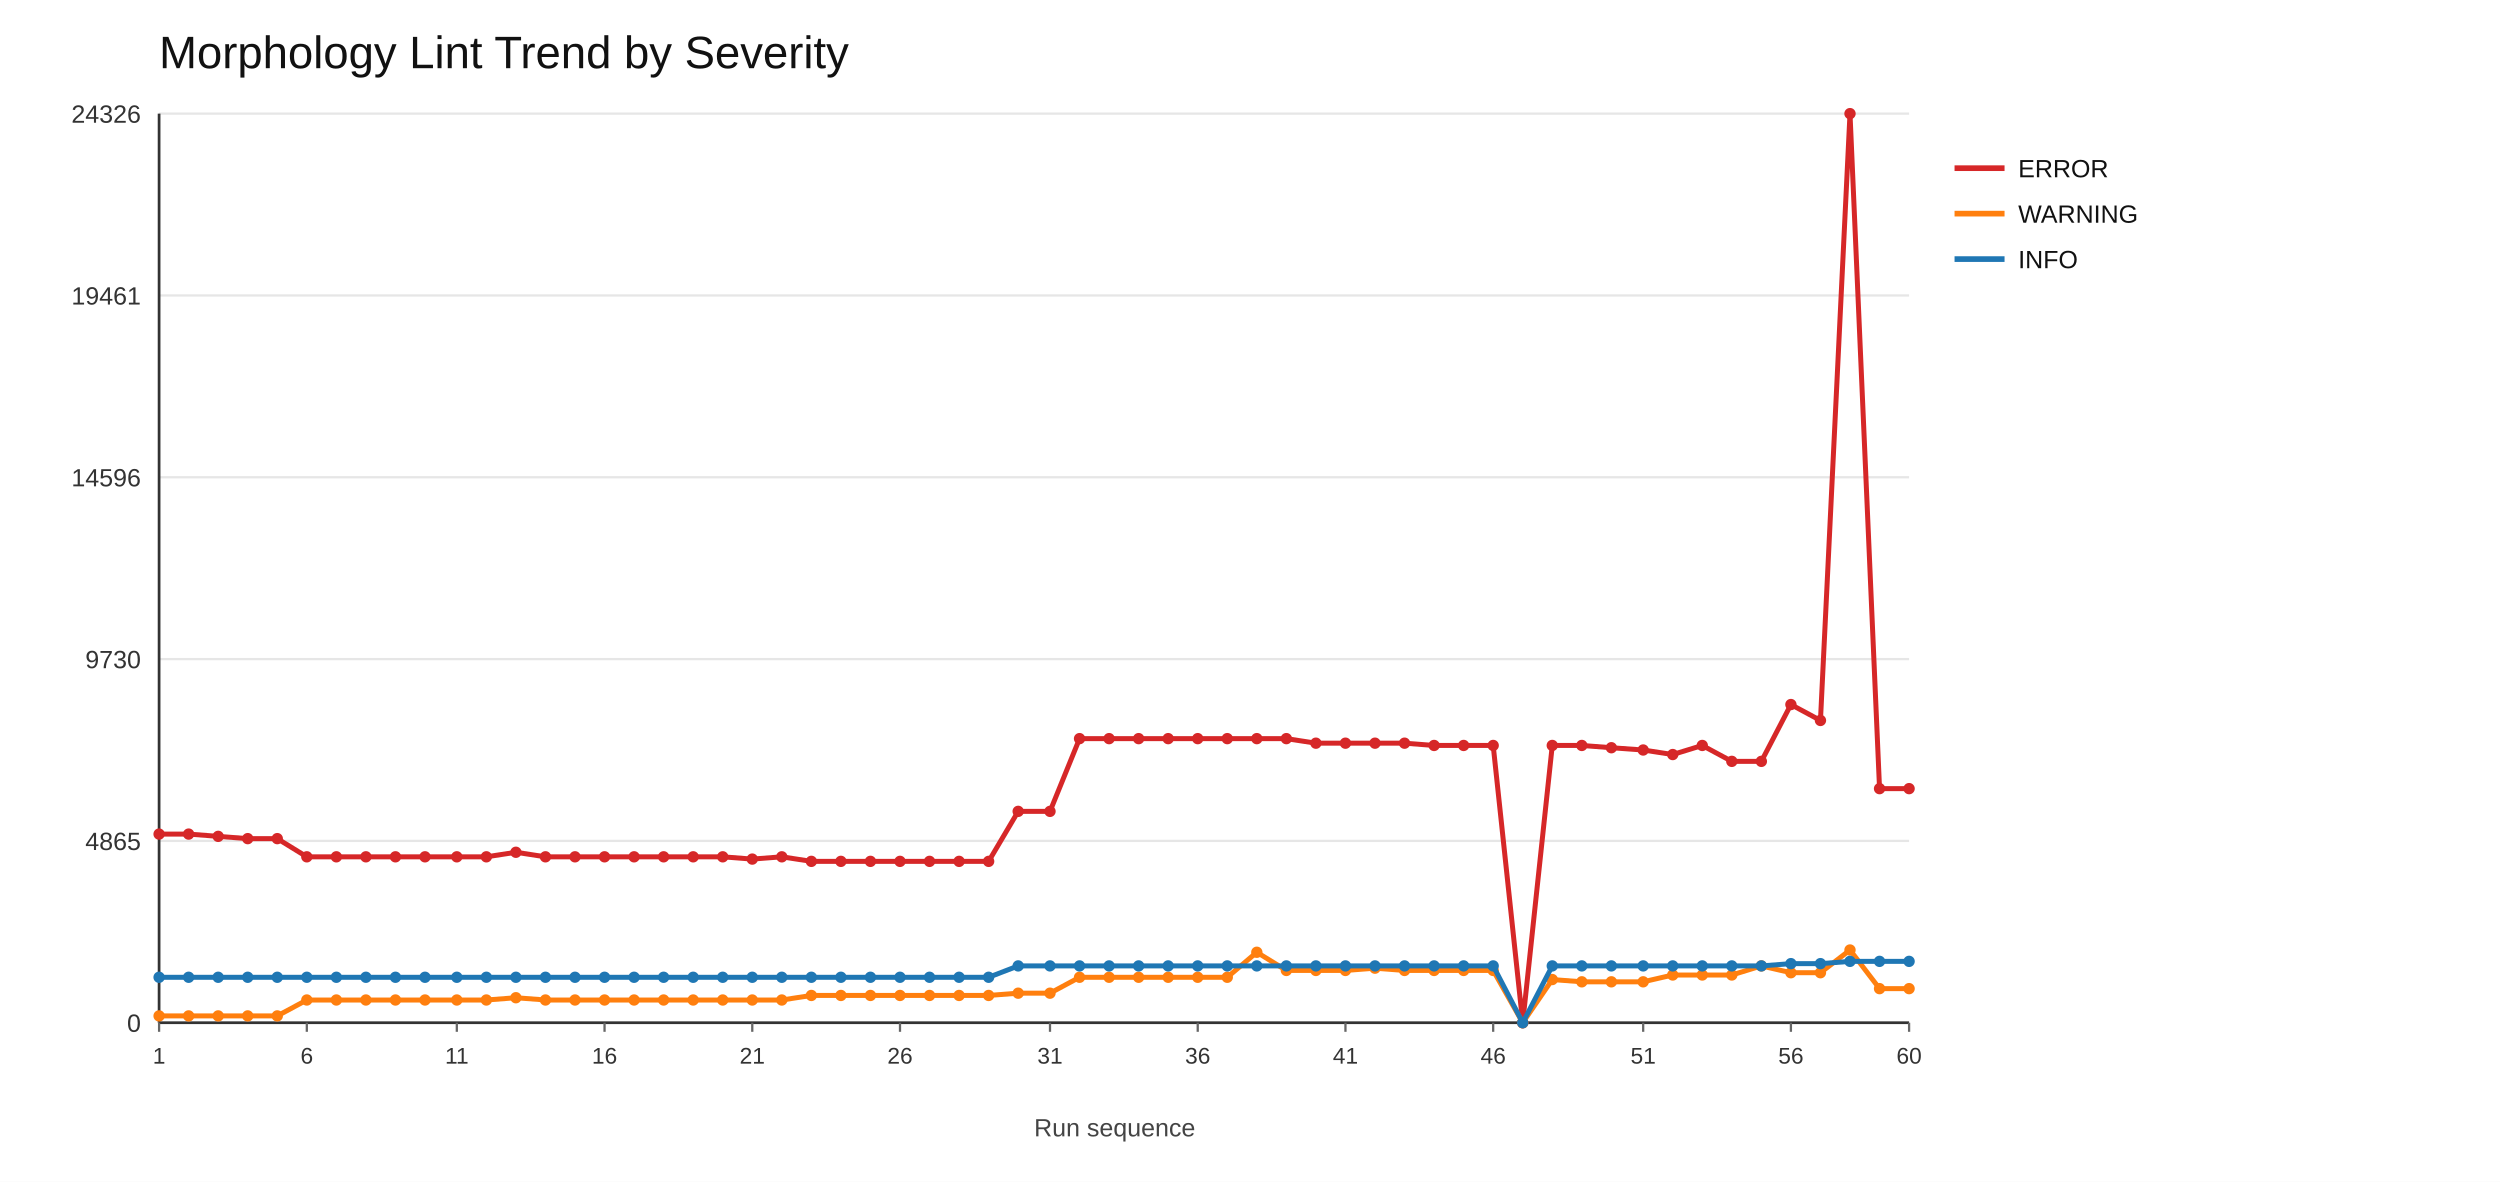
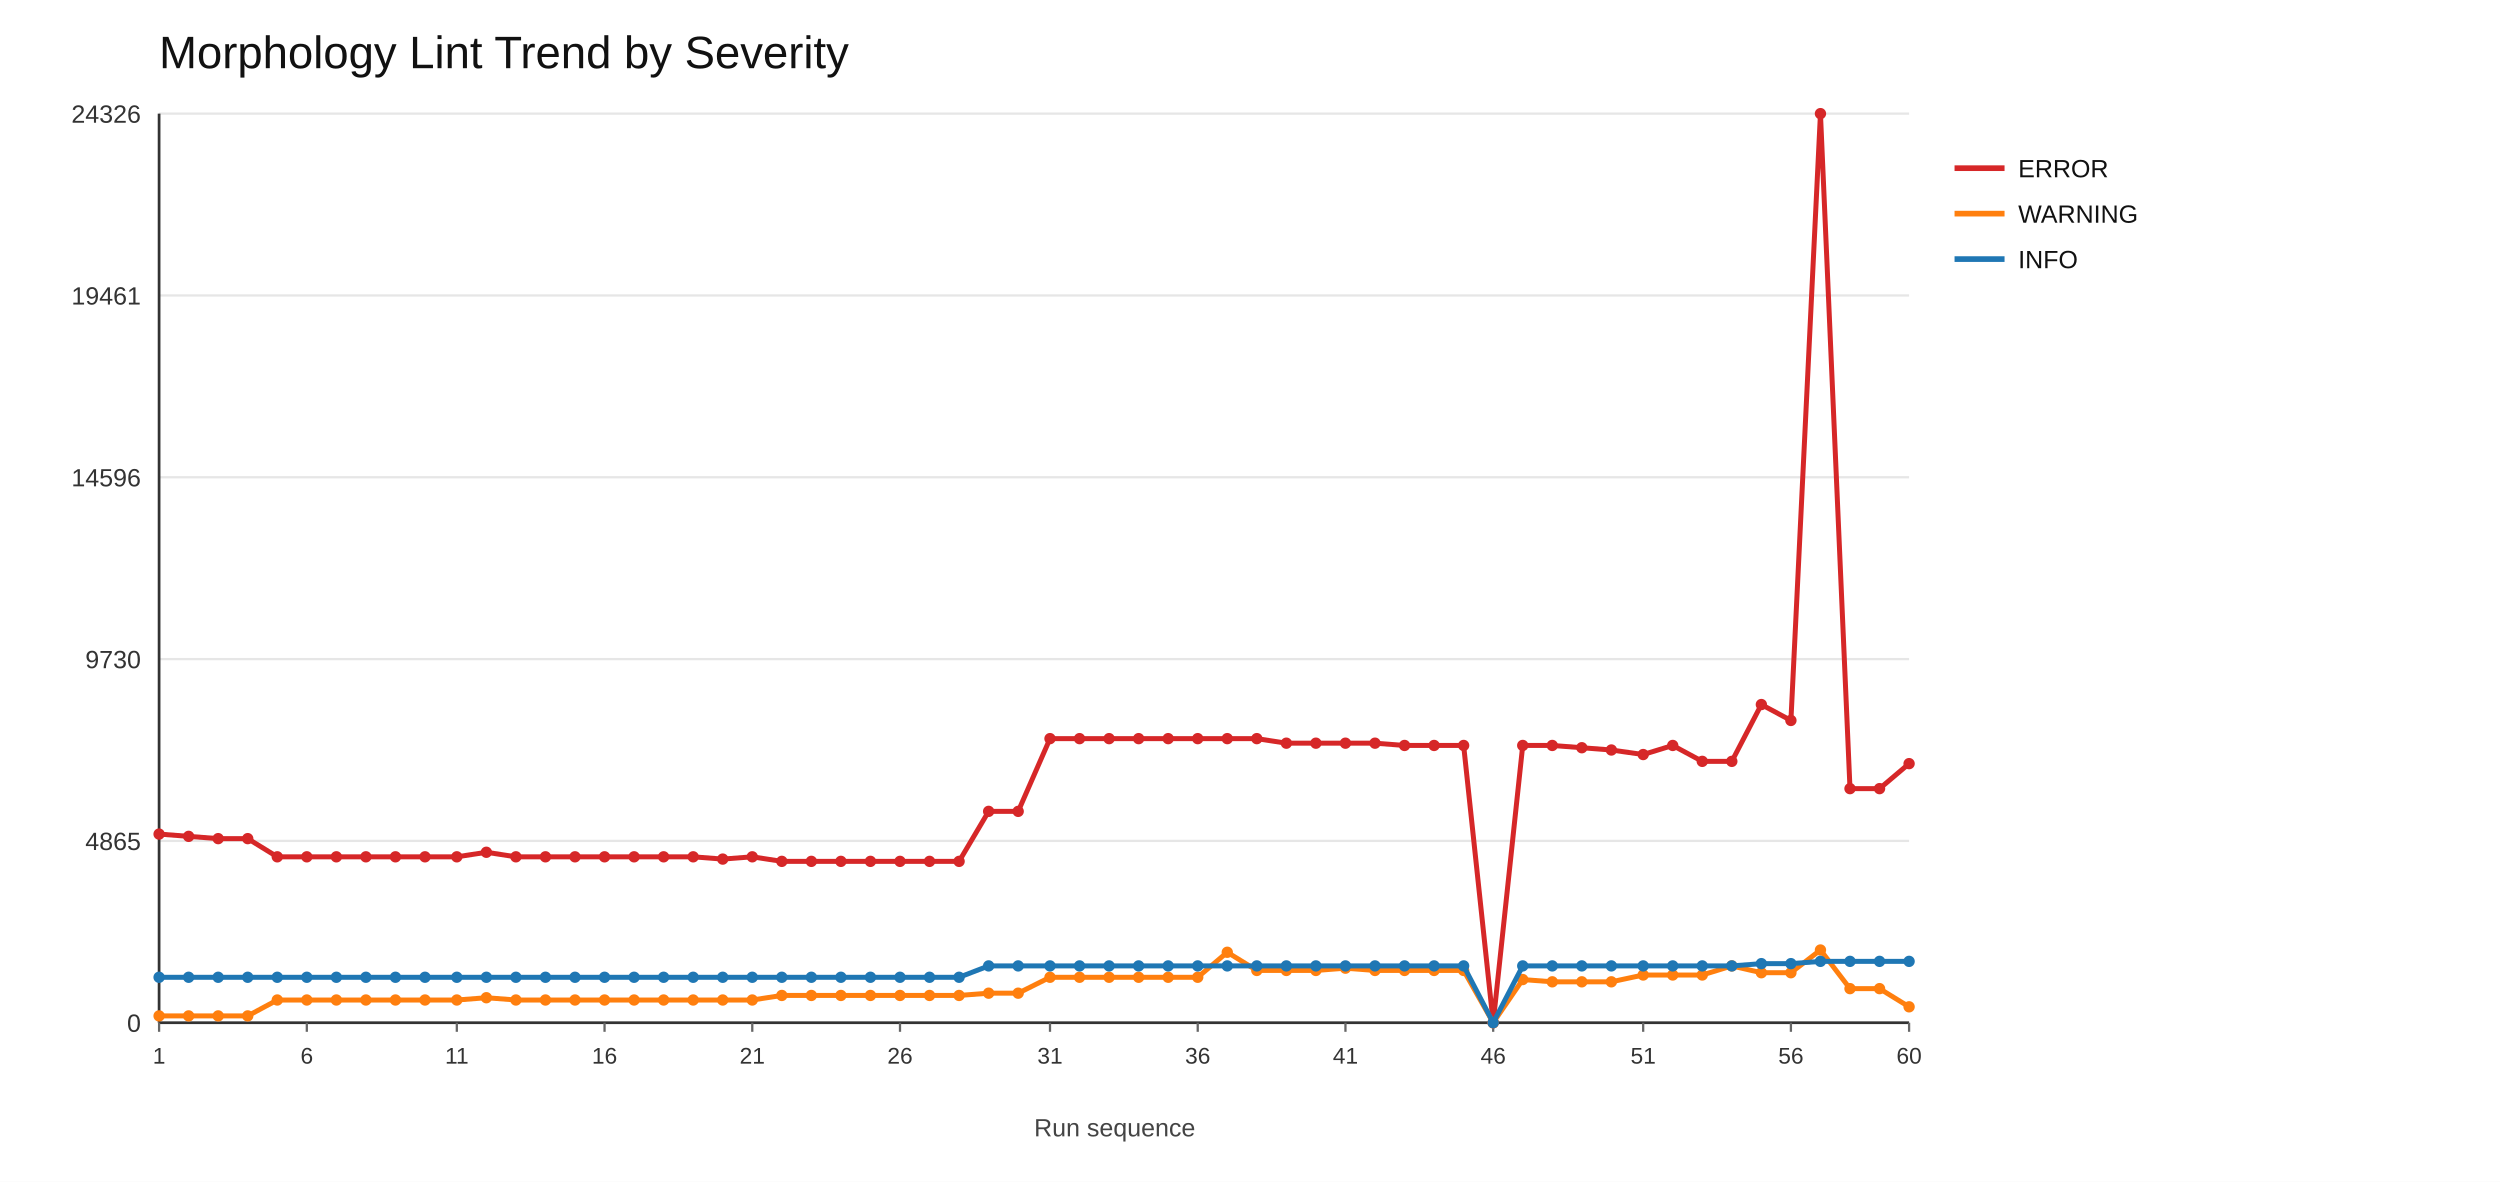
<svg xmlns="http://www.w3.org/2000/svg" width="1100" height="520">
  <rect x="0" y="0" width="1100" height="520" fill="#ffffff" />
  <text x="70" y="30" font-size="20" font-family="Arial" fill="#111">Morphology Lint Trend by Severity</text>
  <line x1="70" y1="450" x2="840" y2="450" stroke="#e6e6e6" stroke-width="1" />
  <text x="62" y="454" font-size="11" font-family="Arial" fill="#333" text-anchor="end">0</text>
  <line x1="70" y1="370" x2="840" y2="370" stroke="#e6e6e6" stroke-width="1" />
  <text x="62" y="374" font-size="11" font-family="Arial" fill="#333" text-anchor="end">4865</text>
  <line x1="70" y1="290" x2="840" y2="290" stroke="#e6e6e6" stroke-width="1" />
  <text x="62" y="294" font-size="11" font-family="Arial" fill="#333" text-anchor="end">9730</text>
  <line x1="70" y1="210" x2="840" y2="210" stroke="#e6e6e6" stroke-width="1" />
  <text x="62" y="214" font-size="11" font-family="Arial" fill="#333" text-anchor="end">14596</text>
  <line x1="70" y1="130" x2="840" y2="130" stroke="#e6e6e6" stroke-width="1" />
  <text x="62" y="134" font-size="11" font-family="Arial" fill="#333" text-anchor="end">19461</text>
  <line x1="70" y1="50" x2="840" y2="50" stroke="#e6e6e6" stroke-width="1" />
  <text x="62" y="54" font-size="11" font-family="Arial" fill="#333" text-anchor="end">24326</text>
  <line x1="70" y1="450" x2="840" y2="450" stroke="#333" stroke-width="1.2" />
  <line x1="70" y1="50" x2="70" y2="450" stroke="#333" stroke-width="1.2" />
  <line x1="70" y1="450" x2="70" y2="454" stroke="#666" stroke-width="1" />
  <text x="70" y="468" font-size="10" font-family="Arial" fill="#333" text-anchor="middle">1</text>
  <line x1="135" y1="450" x2="135" y2="454" stroke="#666" stroke-width="1" />
  <text x="135" y="468" font-size="10" font-family="Arial" fill="#333" text-anchor="middle">6</text>
  <line x1="201" y1="450" x2="201" y2="454" stroke="#666" stroke-width="1" />
  <text x="201" y="468" font-size="10" font-family="Arial" fill="#333" text-anchor="middle">11</text>
  <line x1="266" y1="450" x2="266" y2="454" stroke="#666" stroke-width="1" />
  <text x="266" y="468" font-size="10" font-family="Arial" fill="#333" text-anchor="middle">16</text>
  <line x1="331" y1="450" x2="331" y2="454" stroke="#666" stroke-width="1" />
  <text x="331" y="468" font-size="10" font-family="Arial" fill="#333" text-anchor="middle">21</text>
  <line x1="396" y1="450" x2="396" y2="454" stroke="#666" stroke-width="1" />
  <text x="396" y="468" font-size="10" font-family="Arial" fill="#333" text-anchor="middle">26</text>
  <line x1="462" y1="450" x2="462" y2="454" stroke="#666" stroke-width="1" />
  <text x="462" y="468" font-size="10" font-family="Arial" fill="#333" text-anchor="middle">31</text>
  <line x1="527" y1="450" x2="527" y2="454" stroke="#666" stroke-width="1" />
  <text x="527" y="468" font-size="10" font-family="Arial" fill="#333" text-anchor="middle">36</text>
  <line x1="592" y1="450" x2="592" y2="454" stroke="#666" stroke-width="1" />
  <text x="592" y="468" font-size="10" font-family="Arial" fill="#333" text-anchor="middle">41</text>
  <line x1="657" y1="450" x2="657" y2="454" stroke="#666" stroke-width="1" />
  <text x="657" y="468" font-size="10" font-family="Arial" fill="#333" text-anchor="middle">46</text>
  <line x1="723" y1="450" x2="723" y2="454" stroke="#666" stroke-width="1" />
  <text x="723" y="468" font-size="10" font-family="Arial" fill="#333" text-anchor="middle">51</text>
  <line x1="788" y1="450" x2="788" y2="454" stroke="#666" stroke-width="1" />
  <text x="788" y="468" font-size="10" font-family="Arial" fill="#333" text-anchor="middle">56</text>
  <line x1="840" y1="450" x2="840" y2="454" stroke="#666" stroke-width="1" />
  <text x="840" y="468" font-size="10" font-family="Arial" fill="#333" text-anchor="middle">60</text>
-   <polyline fill="none" stroke="#d62728" stroke-width="2.2" points="70,367 83,367 96,368 109,369 122,369 135,377 148,377 161,377 174,377 187,377 201,377 214,377 227,375 240,377 253,377 266,377 279,377 292,377 305,377 318,377 331,378 344,377 357,379 370,379 383,379 396,379 409,379 422,379 435,379 448,357 462,357 475,325 488,325 501,325 514,325 527,325 540,325 553,325 566,325 579,327 592,327 605,327 618,327 631,328 644,328 657,328 670,450 683,328 696,328 709,329 723,330 736,332 749,328 762,335 775,335 788,310 801,317 814,50 827,347 840,347" />
+   <polyline fill="none" stroke="#d62728" stroke-width="2.2" points="70,367 83,368 96,369 109,369 122,377 135,377 148,377 161,377 174,377 187,377 201,377 214,375 227,377 240,377 253,377 266,377 279,377 292,377 305,377 318,378 331,377 344,379 357,379 370,379 383,379 396,379 409,379 422,379 435,357 448,357 462,325 475,325 488,325 501,325 514,325 527,325 540,325 553,325 566,327 579,327 592,327 605,327 618,328 631,328 644,328 657,450 670,328 683,328 696,329 709,330 723,332 736,328 749,335 762,335 775,310 788,317 801,50 814,347 827,347 840,336" />
  <circle cx="70" cy="367" r="2.5" fill="#d62728" />
-   <circle cx="83" cy="367" r="2.5" fill="#d62728" />
-   <circle cx="96" cy="368" r="2.5" fill="#d62728" />
+   <circle cx="83" cy="368" r="2.5" fill="#d62728" />
+   <circle cx="96" cy="369" r="2.5" fill="#d62728" />
  <circle cx="109" cy="369" r="2.5" fill="#d62728" />
-   <circle cx="122" cy="369" r="2.5" fill="#d62728" />
+   <circle cx="122" cy="377" r="2.5" fill="#d62728" />
  <circle cx="135" cy="377" r="2.5" fill="#d62728" />
  <circle cx="148" cy="377" r="2.5" fill="#d62728" />
  <circle cx="161" cy="377" r="2.5" fill="#d62728" />
  <circle cx="174" cy="377" r="2.5" fill="#d62728" />
  <circle cx="187" cy="377" r="2.5" fill="#d62728" />
  <circle cx="201" cy="377" r="2.5" fill="#d62728" />
-   <circle cx="214" cy="377" r="2.5" fill="#d62728" />
-   <circle cx="227" cy="375" r="2.5" fill="#d62728" />
+   <circle cx="214" cy="375" r="2.5" fill="#d62728" />
+   <circle cx="227" cy="377" r="2.5" fill="#d62728" />
  <circle cx="240" cy="377" r="2.5" fill="#d62728" />
  <circle cx="253" cy="377" r="2.5" fill="#d62728" />
  <circle cx="266" cy="377" r="2.5" fill="#d62728" />
  <circle cx="279" cy="377" r="2.5" fill="#d62728" />
  <circle cx="292" cy="377" r="2.5" fill="#d62728" />
  <circle cx="305" cy="377" r="2.5" fill="#d62728" />
-   <circle cx="318" cy="377" r="2.5" fill="#d62728" />
-   <circle cx="331" cy="378" r="2.5" fill="#d62728" />
-   <circle cx="344" cy="377" r="2.5" fill="#d62728" />
+   <circle cx="318" cy="378" r="2.5" fill="#d62728" />
+   <circle cx="331" cy="377" r="2.5" fill="#d62728" />
+   <circle cx="344" cy="379" r="2.5" fill="#d62728" />
  <circle cx="357" cy="379" r="2.5" fill="#d62728" />
  <circle cx="370" cy="379" r="2.5" fill="#d62728" />
  <circle cx="383" cy="379" r="2.5" fill="#d62728" />
  <circle cx="396" cy="379" r="2.5" fill="#d62728" />
  <circle cx="409" cy="379" r="2.5" fill="#d62728" />
  <circle cx="422" cy="379" r="2.5" fill="#d62728" />
-   <circle cx="435" cy="379" r="2.5" fill="#d62728" />
+   <circle cx="435" cy="357" r="2.5" fill="#d62728" />
  <circle cx="448" cy="357" r="2.5" fill="#d62728" />
-   <circle cx="462" cy="357" r="2.5" fill="#d62728" />
+   <circle cx="462" cy="325" r="2.5" fill="#d62728" />
  <circle cx="475" cy="325" r="2.5" fill="#d62728" />
  <circle cx="488" cy="325" r="2.5" fill="#d62728" />
  <circle cx="501" cy="325" r="2.5" fill="#d62728" />
  <circle cx="514" cy="325" r="2.5" fill="#d62728" />
  <circle cx="527" cy="325" r="2.5" fill="#d62728" />
  <circle cx="540" cy="325" r="2.5" fill="#d62728" />
  <circle cx="553" cy="325" r="2.5" fill="#d62728" />
-   <circle cx="566" cy="325" r="2.5" fill="#d62728" />
+   <circle cx="566" cy="327" r="2.5" fill="#d62728" />
  <circle cx="579" cy="327" r="2.5" fill="#d62728" />
  <circle cx="592" cy="327" r="2.5" fill="#d62728" />
  <circle cx="605" cy="327" r="2.5" fill="#d62728" />
-   <circle cx="618" cy="327" r="2.5" fill="#d62728" />
+   <circle cx="618" cy="328" r="2.5" fill="#d62728" />
  <circle cx="631" cy="328" r="2.5" fill="#d62728" />
  <circle cx="644" cy="328" r="2.5" fill="#d62728" />
-   <circle cx="657" cy="328" r="2.5" fill="#d62728" />
-   <circle cx="670" cy="450" r="2.5" fill="#d62728" />
+   <circle cx="657" cy="450" r="2.5" fill="#d62728" />
+   <circle cx="670" cy="328" r="2.5" fill="#d62728" />
  <circle cx="683" cy="328" r="2.5" fill="#d62728" />
-   <circle cx="696" cy="328" r="2.5" fill="#d62728" />
-   <circle cx="709" cy="329" r="2.5" fill="#d62728" />
-   <circle cx="723" cy="330" r="2.5" fill="#d62728" />
-   <circle cx="736" cy="332" r="2.5" fill="#d62728" />
-   <circle cx="749" cy="328" r="2.5" fill="#d62728" />
+   <circle cx="696" cy="329" r="2.5" fill="#d62728" />
+   <circle cx="709" cy="330" r="2.5" fill="#d62728" />
+   <circle cx="723" cy="332" r="2.5" fill="#d62728" />
+   <circle cx="736" cy="328" r="2.5" fill="#d62728" />
+   <circle cx="749" cy="335" r="2.5" fill="#d62728" />
  <circle cx="762" cy="335" r="2.5" fill="#d62728" />
-   <circle cx="775" cy="335" r="2.5" fill="#d62728" />
-   <circle cx="788" cy="310" r="2.5" fill="#d62728" />
-   <circle cx="801" cy="317" r="2.5" fill="#d62728" />
-   <circle cx="814" cy="50" r="2.5" fill="#d62728" />
+   <circle cx="775" cy="310" r="2.5" fill="#d62728" />
+   <circle cx="788" cy="317" r="2.5" fill="#d62728" />
+   <circle cx="801" cy="50" r="2.5" fill="#d62728" />
+   <circle cx="814" cy="347" r="2.5" fill="#d62728" />
  <circle cx="827" cy="347" r="2.5" fill="#d62728" />
-   <circle cx="840" cy="347" r="2.5" fill="#d62728" />
+   <circle cx="840" cy="336" r="2.5" fill="#d62728" />
  <line x1="860" y1="74" x2="882" y2="74" stroke="#d62728" stroke-width="2.5" />
  <text x="888" y="78" font-size="11" font-family="Arial" fill="#111">ERROR</text>
-   <polyline fill="none" stroke="#ff7f0e" stroke-width="2.2" points="70,447 83,447 96,447 109,447 122,447 135,440 148,440 161,440 174,440 187,440 201,440 214,440 227,439 240,440 253,440 266,440 279,440 292,440 305,440 318,440 331,440 344,440 357,438 370,438 383,438 396,438 409,438 422,438 435,438 448,437 462,437 475,430 488,430 501,430 514,430 527,430 540,430 553,419 566,427 579,427 592,427 605,426 618,427 631,427 644,427 657,427 670,450 683,431 696,432 709,432 723,432 736,429 749,429 762,429 775,425 788,428 801,428 814,418 827,435 840,435" />
+   <polyline fill="none" stroke="#ff7f0e" stroke-width="2.2" points="70,447 83,447 96,447 109,447 122,440 135,440 148,440 161,440 174,440 187,440 201,440 214,439 227,440 240,440 253,440 266,440 279,440 292,440 305,440 318,440 331,440 344,438 357,438 370,438 383,438 396,438 409,438 422,438 435,437 448,437 462,430 475,430 488,430 501,430 514,430 527,430 540,419 553,427 566,427 579,427 592,426 605,427 618,427 631,427 644,427 657,450 670,431 683,432 696,432 709,432 723,429 736,429 749,429 762,425 775,428 788,428 801,418 814,435 827,435 840,443" />
  <circle cx="70" cy="447" r="2.5" fill="#ff7f0e" />
  <circle cx="83" cy="447" r="2.5" fill="#ff7f0e" />
  <circle cx="96" cy="447" r="2.5" fill="#ff7f0e" />
  <circle cx="109" cy="447" r="2.5" fill="#ff7f0e" />
-   <circle cx="122" cy="447" r="2.5" fill="#ff7f0e" />
+   <circle cx="122" cy="440" r="2.5" fill="#ff7f0e" />
  <circle cx="135" cy="440" r="2.5" fill="#ff7f0e" />
  <circle cx="148" cy="440" r="2.5" fill="#ff7f0e" />
  <circle cx="161" cy="440" r="2.5" fill="#ff7f0e" />
  <circle cx="174" cy="440" r="2.5" fill="#ff7f0e" />
  <circle cx="187" cy="440" r="2.5" fill="#ff7f0e" />
  <circle cx="201" cy="440" r="2.5" fill="#ff7f0e" />
-   <circle cx="214" cy="440" r="2.5" fill="#ff7f0e" />
-   <circle cx="227" cy="439" r="2.5" fill="#ff7f0e" />
+   <circle cx="214" cy="439" r="2.5" fill="#ff7f0e" />
+   <circle cx="227" cy="440" r="2.5" fill="#ff7f0e" />
  <circle cx="240" cy="440" r="2.5" fill="#ff7f0e" />
  <circle cx="253" cy="440" r="2.5" fill="#ff7f0e" />
  <circle cx="266" cy="440" r="2.5" fill="#ff7f0e" />
  <circle cx="279" cy="440" r="2.5" fill="#ff7f0e" />
  <circle cx="292" cy="440" r="2.5" fill="#ff7f0e" />
  <circle cx="305" cy="440" r="2.5" fill="#ff7f0e" />
  <circle cx="318" cy="440" r="2.5" fill="#ff7f0e" />
  <circle cx="331" cy="440" r="2.5" fill="#ff7f0e" />
-   <circle cx="344" cy="440" r="2.5" fill="#ff7f0e" />
+   <circle cx="344" cy="438" r="2.5" fill="#ff7f0e" />
  <circle cx="357" cy="438" r="2.5" fill="#ff7f0e" />
  <circle cx="370" cy="438" r="2.5" fill="#ff7f0e" />
  <circle cx="383" cy="438" r="2.5" fill="#ff7f0e" />
  <circle cx="396" cy="438" r="2.5" fill="#ff7f0e" />
  <circle cx="409" cy="438" r="2.5" fill="#ff7f0e" />
  <circle cx="422" cy="438" r="2.5" fill="#ff7f0e" />
-   <circle cx="435" cy="438" r="2.5" fill="#ff7f0e" />
+   <circle cx="435" cy="437" r="2.5" fill="#ff7f0e" />
  <circle cx="448" cy="437" r="2.5" fill="#ff7f0e" />
-   <circle cx="462" cy="437" r="2.5" fill="#ff7f0e" />
+   <circle cx="462" cy="430" r="2.5" fill="#ff7f0e" />
  <circle cx="475" cy="430" r="2.5" fill="#ff7f0e" />
  <circle cx="488" cy="430" r="2.5" fill="#ff7f0e" />
  <circle cx="501" cy="430" r="2.5" fill="#ff7f0e" />
  <circle cx="514" cy="430" r="2.5" fill="#ff7f0e" />
  <circle cx="527" cy="430" r="2.5" fill="#ff7f0e" />
-   <circle cx="540" cy="430" r="2.5" fill="#ff7f0e" />
-   <circle cx="553" cy="419" r="2.5" fill="#ff7f0e" />
+   <circle cx="540" cy="419" r="2.5" fill="#ff7f0e" />
+   <circle cx="553" cy="427" r="2.5" fill="#ff7f0e" />
  <circle cx="566" cy="427" r="2.5" fill="#ff7f0e" />
  <circle cx="579" cy="427" r="2.5" fill="#ff7f0e" />
-   <circle cx="592" cy="427" r="2.5" fill="#ff7f0e" />
-   <circle cx="605" cy="426" r="2.5" fill="#ff7f0e" />
+   <circle cx="592" cy="426" r="2.5" fill="#ff7f0e" />
+   <circle cx="605" cy="427" r="2.5" fill="#ff7f0e" />
  <circle cx="618" cy="427" r="2.5" fill="#ff7f0e" />
  <circle cx="631" cy="427" r="2.5" fill="#ff7f0e" />
  <circle cx="644" cy="427" r="2.5" fill="#ff7f0e" />
-   <circle cx="657" cy="427" r="2.5" fill="#ff7f0e" />
-   <circle cx="670" cy="450" r="2.5" fill="#ff7f0e" />
-   <circle cx="683" cy="431" r="2.5" fill="#ff7f0e" />
+   <circle cx="657" cy="450" r="2.5" fill="#ff7f0e" />
+   <circle cx="670" cy="431" r="2.5" fill="#ff7f0e" />
+   <circle cx="683" cy="432" r="2.5" fill="#ff7f0e" />
  <circle cx="696" cy="432" r="2.5" fill="#ff7f0e" />
  <circle cx="709" cy="432" r="2.5" fill="#ff7f0e" />
-   <circle cx="723" cy="432" r="2.5" fill="#ff7f0e" />
+   <circle cx="723" cy="429" r="2.5" fill="#ff7f0e" />
  <circle cx="736" cy="429" r="2.5" fill="#ff7f0e" />
  <circle cx="749" cy="429" r="2.5" fill="#ff7f0e" />
-   <circle cx="762" cy="429" r="2.5" fill="#ff7f0e" />
-   <circle cx="775" cy="425" r="2.5" fill="#ff7f0e" />
+   <circle cx="762" cy="425" r="2.5" fill="#ff7f0e" />
+   <circle cx="775" cy="428" r="2.5" fill="#ff7f0e" />
  <circle cx="788" cy="428" r="2.5" fill="#ff7f0e" />
-   <circle cx="801" cy="428" r="2.5" fill="#ff7f0e" />
-   <circle cx="814" cy="418" r="2.5" fill="#ff7f0e" />
+   <circle cx="801" cy="418" r="2.5" fill="#ff7f0e" />
+   <circle cx="814" cy="435" r="2.5" fill="#ff7f0e" />
  <circle cx="827" cy="435" r="2.5" fill="#ff7f0e" />
-   <circle cx="840" cy="435" r="2.5" fill="#ff7f0e" />
+   <circle cx="840" cy="443" r="2.5" fill="#ff7f0e" />
  <line x1="860" y1="94" x2="882" y2="94" stroke="#ff7f0e" stroke-width="2.5" />
  <text x="888" y="98" font-size="11" font-family="Arial" fill="#111">WARNING</text>
-   <polyline fill="none" stroke="#1f77b4" stroke-width="2.2" points="70,430 83,430 96,430 109,430 122,430 135,430 148,430 161,430 174,430 187,430 201,430 214,430 227,430 240,430 253,430 266,430 279,430 292,430 305,430 318,430 331,430 344,430 357,430 370,430 383,430 396,430 409,430 422,430 435,430 448,425 462,425 475,425 488,425 501,425 514,425 527,425 540,425 553,425 566,425 579,425 592,425 605,425 618,425 631,425 644,425 657,425 670,450 683,425 696,425 709,425 723,425 736,425 749,425 762,425 775,425 788,424 801,424 814,423 827,423 840,423" />
+   <polyline fill="none" stroke="#1f77b4" stroke-width="2.2" points="70,430 83,430 96,430 109,430 122,430 135,430 148,430 161,430 174,430 187,430 201,430 214,430 227,430 240,430 253,430 266,430 279,430 292,430 305,430 318,430 331,430 344,430 357,430 370,430 383,430 396,430 409,430 422,430 435,425 448,425 462,425 475,425 488,425 501,425 514,425 527,425 540,425 553,425 566,425 579,425 592,425 605,425 618,425 631,425 644,425 657,450 670,425 683,425 696,425 709,425 723,425 736,425 749,425 762,425 775,424 788,424 801,423 814,423 827,423 840,423" />
  <circle cx="70" cy="430" r="2.5" fill="#1f77b4" />
  <circle cx="83" cy="430" r="2.5" fill="#1f77b4" />
  <circle cx="96" cy="430" r="2.5" fill="#1f77b4" />
  <circle cx="109" cy="430" r="2.5" fill="#1f77b4" />
  <circle cx="122" cy="430" r="2.5" fill="#1f77b4" />
  <circle cx="135" cy="430" r="2.5" fill="#1f77b4" />
  <circle cx="148" cy="430" r="2.5" fill="#1f77b4" />
  <circle cx="161" cy="430" r="2.5" fill="#1f77b4" />
  <circle cx="174" cy="430" r="2.5" fill="#1f77b4" />
  <circle cx="187" cy="430" r="2.5" fill="#1f77b4" />
  <circle cx="201" cy="430" r="2.5" fill="#1f77b4" />
  <circle cx="214" cy="430" r="2.5" fill="#1f77b4" />
  <circle cx="227" cy="430" r="2.5" fill="#1f77b4" />
  <circle cx="240" cy="430" r="2.5" fill="#1f77b4" />
  <circle cx="253" cy="430" r="2.5" fill="#1f77b4" />
  <circle cx="266" cy="430" r="2.5" fill="#1f77b4" />
  <circle cx="279" cy="430" r="2.5" fill="#1f77b4" />
  <circle cx="292" cy="430" r="2.5" fill="#1f77b4" />
  <circle cx="305" cy="430" r="2.5" fill="#1f77b4" />
  <circle cx="318" cy="430" r="2.5" fill="#1f77b4" />
  <circle cx="331" cy="430" r="2.5" fill="#1f77b4" />
  <circle cx="344" cy="430" r="2.5" fill="#1f77b4" />
  <circle cx="357" cy="430" r="2.5" fill="#1f77b4" />
  <circle cx="370" cy="430" r="2.5" fill="#1f77b4" />
  <circle cx="383" cy="430" r="2.5" fill="#1f77b4" />
  <circle cx="396" cy="430" r="2.5" fill="#1f77b4" />
  <circle cx="409" cy="430" r="2.5" fill="#1f77b4" />
  <circle cx="422" cy="430" r="2.5" fill="#1f77b4" />
-   <circle cx="435" cy="430" r="2.5" fill="#1f77b4" />
+   <circle cx="435" cy="425" r="2.5" fill="#1f77b4" />
  <circle cx="448" cy="425" r="2.5" fill="#1f77b4" />
  <circle cx="462" cy="425" r="2.5" fill="#1f77b4" />
  <circle cx="475" cy="425" r="2.5" fill="#1f77b4" />
  <circle cx="488" cy="425" r="2.5" fill="#1f77b4" />
  <circle cx="501" cy="425" r="2.5" fill="#1f77b4" />
  <circle cx="514" cy="425" r="2.5" fill="#1f77b4" />
  <circle cx="527" cy="425" r="2.5" fill="#1f77b4" />
  <circle cx="540" cy="425" r="2.5" fill="#1f77b4" />
  <circle cx="553" cy="425" r="2.5" fill="#1f77b4" />
  <circle cx="566" cy="425" r="2.5" fill="#1f77b4" />
  <circle cx="579" cy="425" r="2.5" fill="#1f77b4" />
  <circle cx="592" cy="425" r="2.5" fill="#1f77b4" />
  <circle cx="605" cy="425" r="2.5" fill="#1f77b4" />
  <circle cx="618" cy="425" r="2.5" fill="#1f77b4" />
  <circle cx="631" cy="425" r="2.5" fill="#1f77b4" />
  <circle cx="644" cy="425" r="2.5" fill="#1f77b4" />
-   <circle cx="657" cy="425" r="2.5" fill="#1f77b4" />
-   <circle cx="670" cy="450" r="2.5" fill="#1f77b4" />
+   <circle cx="657" cy="450" r="2.5" fill="#1f77b4" />
+   <circle cx="670" cy="425" r="2.5" fill="#1f77b4" />
  <circle cx="683" cy="425" r="2.5" fill="#1f77b4" />
  <circle cx="696" cy="425" r="2.5" fill="#1f77b4" />
  <circle cx="709" cy="425" r="2.5" fill="#1f77b4" />
  <circle cx="723" cy="425" r="2.5" fill="#1f77b4" />
  <circle cx="736" cy="425" r="2.5" fill="#1f77b4" />
  <circle cx="749" cy="425" r="2.5" fill="#1f77b4" />
  <circle cx="762" cy="425" r="2.5" fill="#1f77b4" />
-   <circle cx="775" cy="425" r="2.5" fill="#1f77b4" />
+   <circle cx="775" cy="424" r="2.5" fill="#1f77b4" />
  <circle cx="788" cy="424" r="2.5" fill="#1f77b4" />
-   <circle cx="801" cy="424" r="2.5" fill="#1f77b4" />
+   <circle cx="801" cy="423" r="2.5" fill="#1f77b4" />
  <circle cx="814" cy="423" r="2.5" fill="#1f77b4" />
  <circle cx="827" cy="423" r="2.5" fill="#1f77b4" />
  <circle cx="840" cy="423" r="2.5" fill="#1f77b4" />
  <line x1="860" y1="114" x2="882" y2="114" stroke="#1f77b4" stroke-width="2.5" />
  <text x="888" y="118" font-size="11" font-family="Arial" fill="#111">INFO</text>
  <text x="455" y="500" font-size="11" font-family="Arial" fill="#444">Run sequence</text>
</svg>
